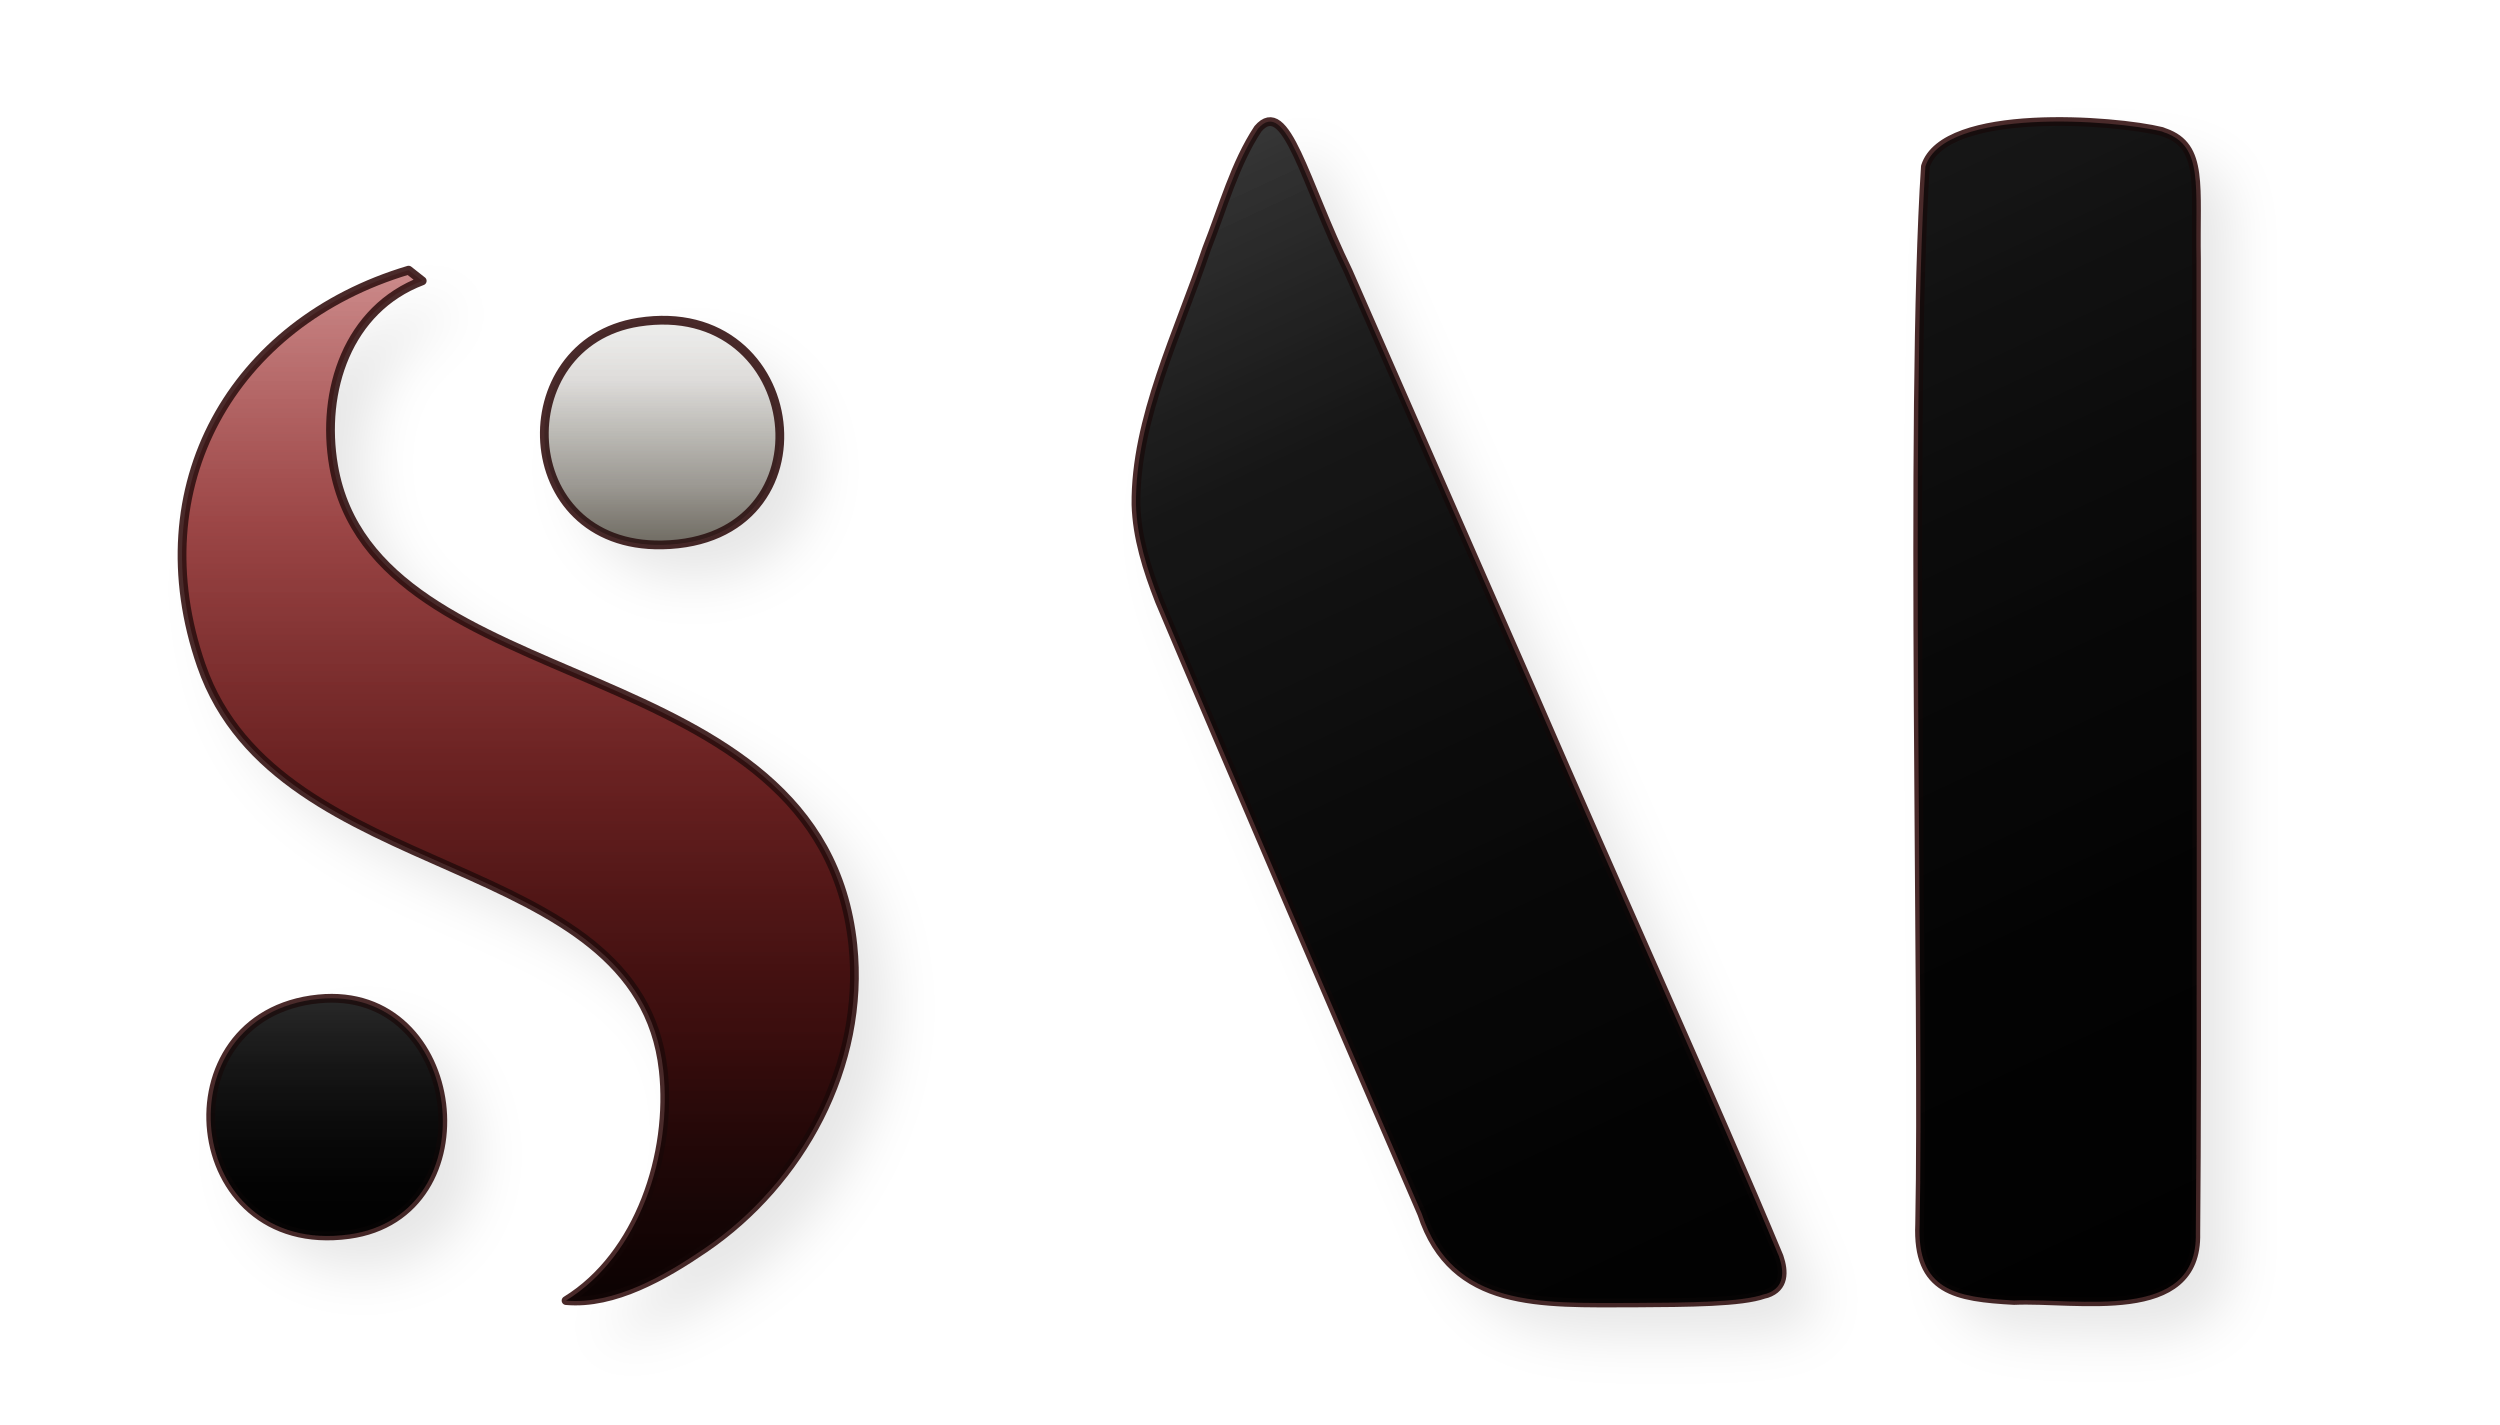
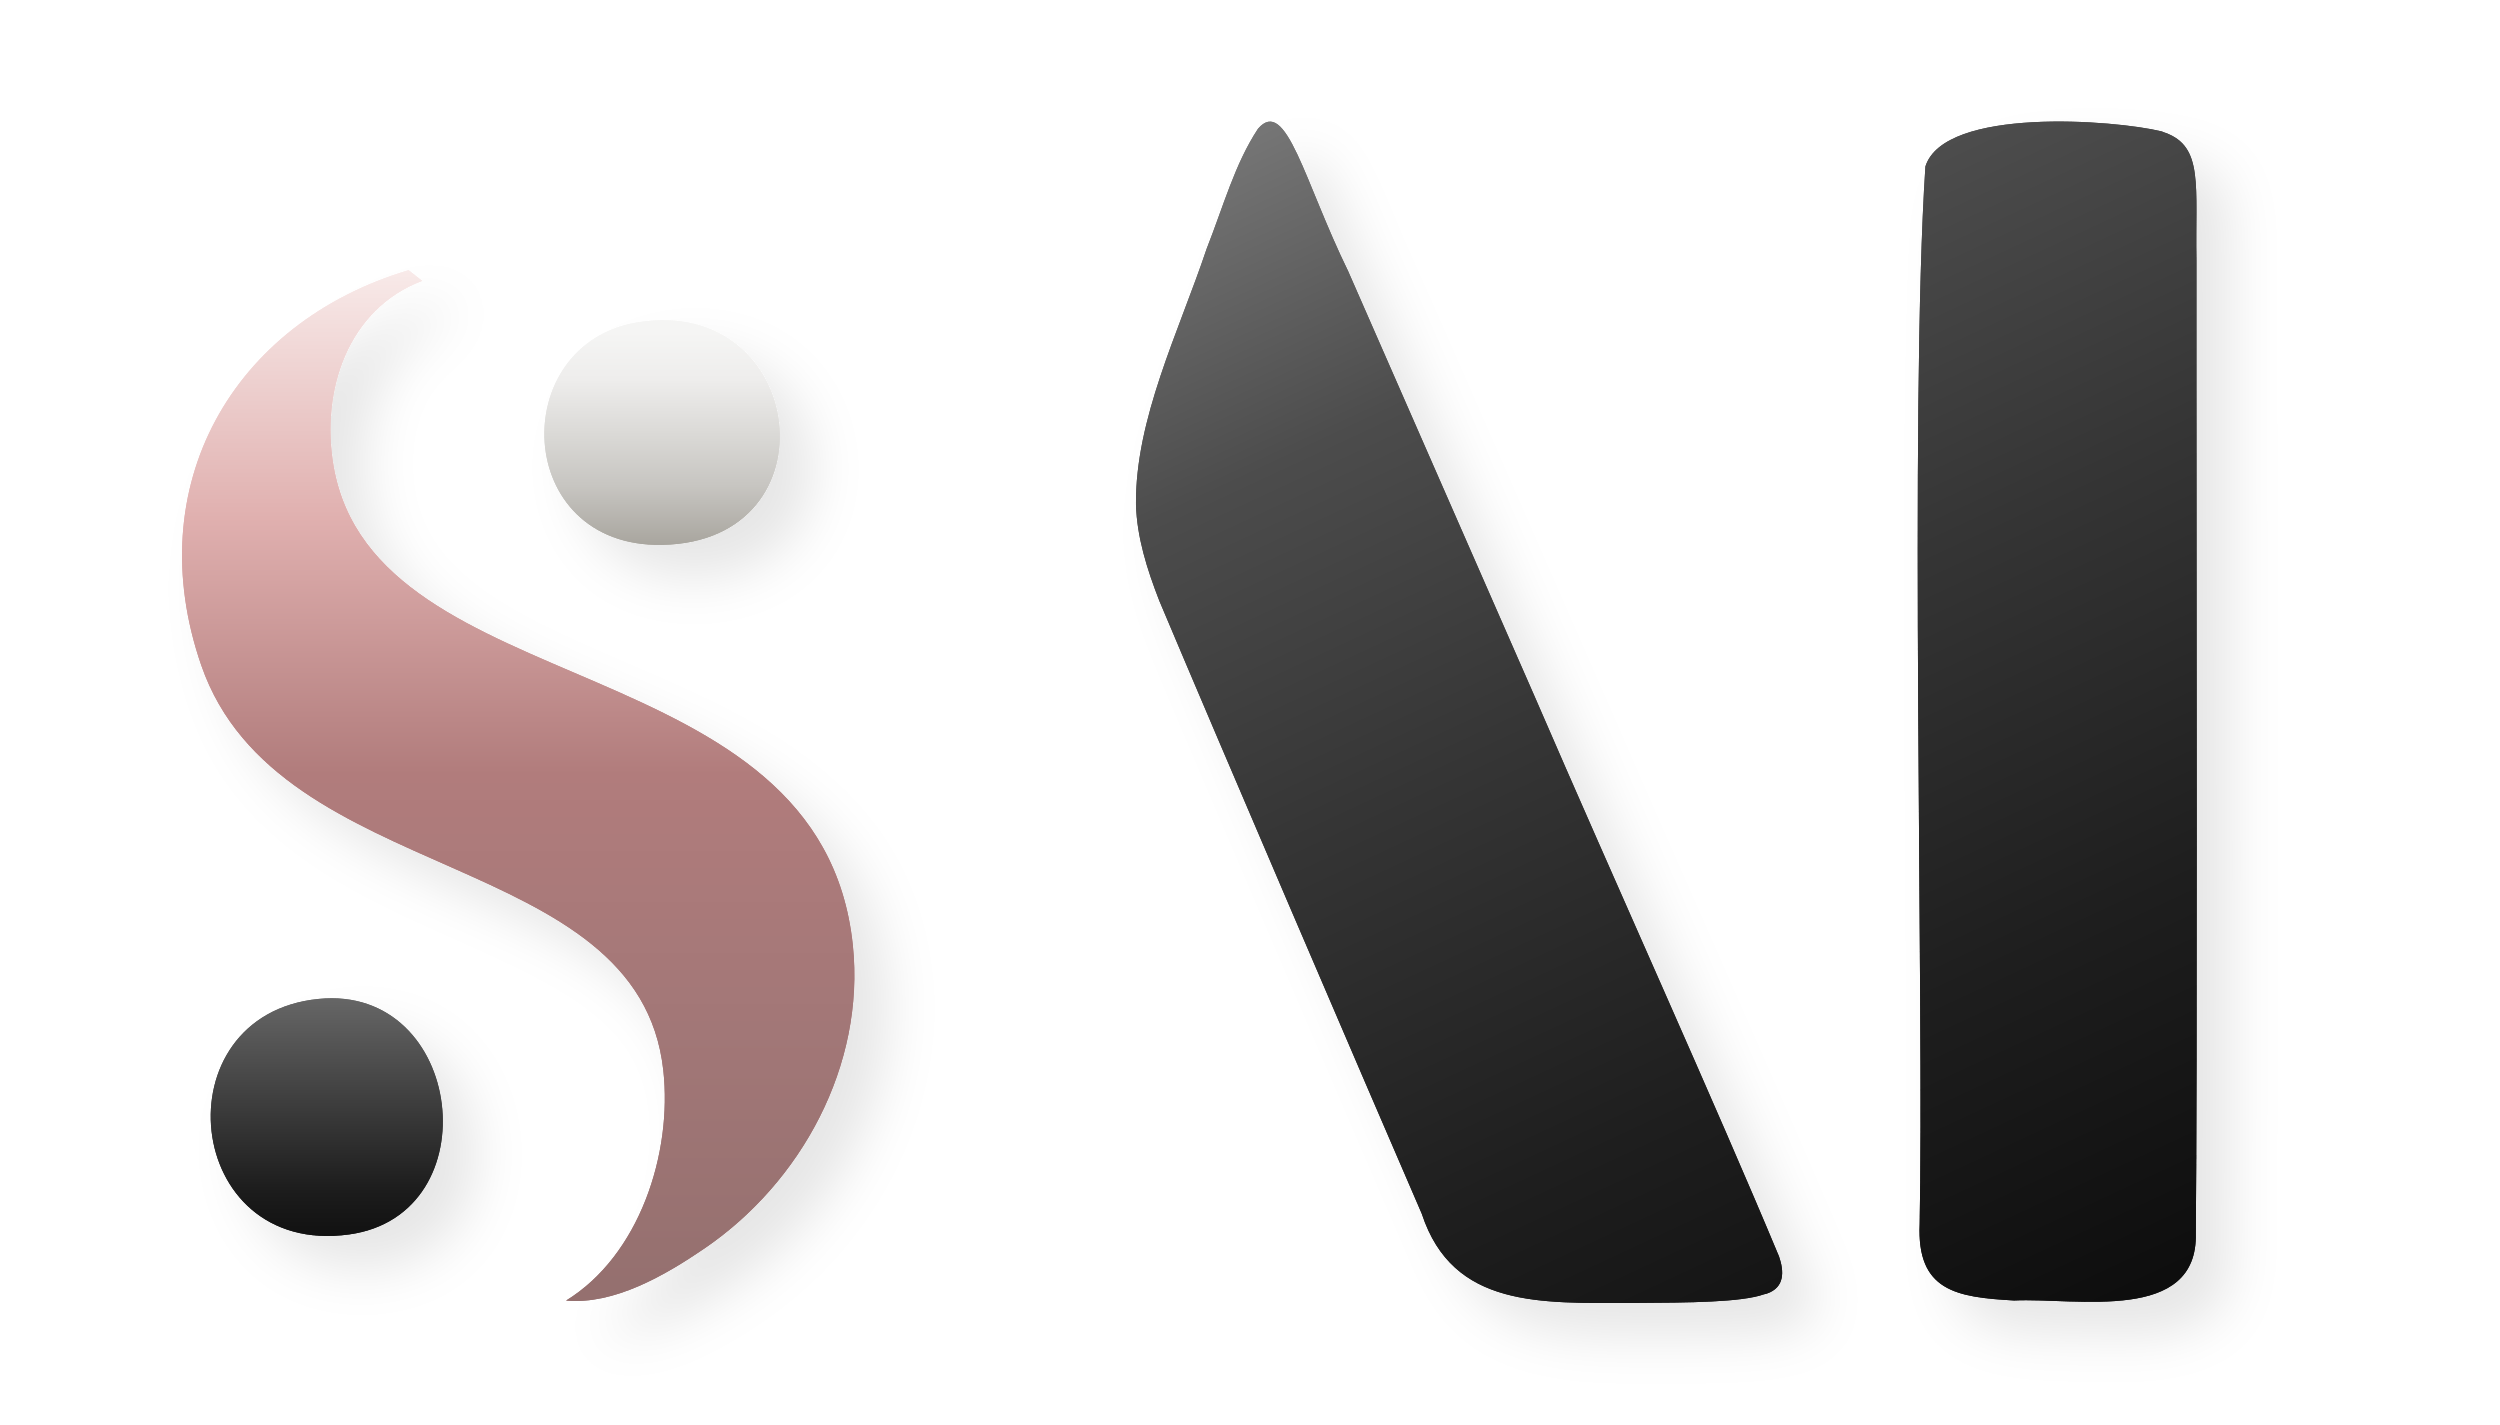
- <svg xmlns="http://www.w3.org/2000/svg" id="SotsiaalAI_Logo" viewBox="-30 -20 412.64 235.12" role="img" aria-labelledby="title desc" shape-rendering="auto" style="isolation:isolate">
+ <svg xmlns="http://www.w3.org/2000/svg" id="SotsiaalAI_Logo" viewBox="-30 -20 412.64 235.12" shape-rendering="geometricPrecision" role="img" aria-labelledby="title desc">
  <defs>
-     <style>
-       /* täited */
-       .st0 { fill: url(#linear-gradient2); }  /* parem tume “post” */
-       .st1 { fill: url(#linear-gradient1); }  /* Warm Clay “S” – tumedam */
-       .st2 { fill: url(#linear-gradient);  }  /* alumine täpp */
-       .st3 { fill: url(#linear-gradient3); }  /* ülemine täpp */
- 
-       /* baaskiht: täited ilma stroketa (vari joonistub siia) */
-       .logo-base path { stroke: transparent; }
- 
-       /* peamine sisemine kontuur – multiply (smust) */
-       .inner-stroke {
-         fill: none;
-         stroke: #4a2a2a;          /* sügav punakas-pruun */
-         stroke-width: 1.45;       /* smust-tundega paksem serv */
-         stroke-linecap: round;
-         stroke-linejoin: round;
-         vector-effect: non-scaling-stroke;
-         paint-order: fill stroke;
-         mix-blend-mode: multiply; /* tumendab täidet */
-         pointer-events: none;
-       }
- 
-       /* fallback serv – gradient-stroke (ilma blendita) */
-       .edge-gradient {
-         fill: none;
-         stroke: url(#edgeGradient);
-         stroke-width: 1.45;
-         stroke-linecap: round;
-         stroke-linejoin: round;
-         vector-effect: non-scaling-stroke;
-         paint-order: fill stroke;
-         pointer-events: none;
-       }
- 
-       /* mobiilis veidi peenem joon */
-       @media (max-width:640px){
-         .inner-stroke, .edge-gradient { stroke-width: 1.2; }
-       }
- 
-       /* nähtavus: vaikimisi BLEND peal, FALLBACK peidus */
-       .blend-layer { display: block; }
-       .edge-layer  { display: none; }
- 
-       /* kui juurel on klass 'no-blend', siis kasuta fallbacki */
-       svg.no-blend .blend-layer { display: none; }
-       svg.no-blend .edge-layer  { display: block; }
-     </style>
-     <linearGradient id="edgeGradient" x1="0%" y1="0%" x2="0%" y2="100%">
-       <stop offset="0" stop-color="#5a3434" />
-       <stop offset="0.5" stop-color="#4a2a2a" />
-       <stop offset="1" stop-color="#3a1e1e" />
-     </linearGradient>
-     <linearGradient id="linear-gradient" x1="23.93" y1="53.23" x2="23.93" y2="13.99" gradientTransform="translate(0 198) scale(1 -1)" gradientUnits="userSpaceOnUse">
+     <linearGradient id="gradA" x1="23.93" y1="53.23" x2="23.93" y2="13.99" gradientTransform="translate(0 198) scale(1 -1)" gradientUnits="userSpaceOnUse">
      <stop offset="0" stop-color="#666" />
      <stop offset=".5" stop-color="#383838" />
      <stop offset=".81" stop-color="#1c1c1c" />
      <stop offset="1" stop-color="#111" />
    </linearGradient>
-     <linearGradient id="linear-gradient1" x1="-2357.07" y1="631.23" x2="-2357.07" y2="630.23" gradientTransform="translate(261643.52 107427.14) scale(110.98 -170.15)" gradientUnits="userSpaceOnUse">
-       <stop offset="0" stop-color="#e5bebe" />
-       <stop offset=".25" stop-color="#c88787" />
-       <stop offset=".50" stop-color="#a45c5c" />
-       <stop offset=".75" stop-color="#7b3b3b" />
-       <stop offset="1" stop-color="#3a1b1b" />
+     <linearGradient id="gradB" x1="-2357.07" y1="631.23" x2="-2357.07" y2="630.23" gradientTransform="translate(261643.52 107427.14) scale(110.98 -170.15)" gradientUnits="userSpaceOnUse">
+       <stop offset="0" stop-color="#f9eceb" />
+       <stop offset=".25" stop-color="#e0b0af" />
+       <stop offset=".5" stop-color="#b17c7c" />
+       <stop offset=".75" stop-color="#a27777" />
+       <stop offset="1" stop-color="#95706f" />
    </linearGradient>
-     <linearGradient id="linear-gradient2" x1="217" y1="-667.61" x2="319.18" y2="-886.81" gradientTransform="translate(0 -684) scale(1 -1)" gradientUnits="userSpaceOnUse">
+     <linearGradient id="gradC" x1="217" y1="-667.61" x2="319.18" y2="-886.81" gradientTransform="translate(0 -684) scale(1 -1)" gradientUnits="userSpaceOnUse">
      <stop offset="0" stop-color="#757575" />
      <stop offset=".21" stop-color="#4c4c4c" />
      <stop offset=".45" stop-color="#353535" />
      <stop offset=".73" stop-color="#1e1e1e" />
      <stop offset="1" stop-color="#0c0c0c" />
    </linearGradient>
-     <linearGradient id="linear-gradient3" x1="79.28" y1="2706.86" x2="79.28" y2="2742.04" gradientTransform="translate(0 -2672)" gradientUnits="userSpaceOnUse">
+     <linearGradient id="gradD" x1="79.28" y1="2706.86" x2="79.28" y2="2742.04" gradientTransform="translate(0 -2672)" gradientUnits="userSpaceOnUse">
      <stop offset="0" stop-color="#f5f5f4" />
      <stop offset=".22" stop-color="#eeedec" />
      <stop offset=".48" stop-color="#dad9d6" />
      <stop offset=".72" stop-color="#c7c5c1" />
      <stop offset="1" stop-color="#a8a59e" />
    </linearGradient>
    <filter id="shadowSoft" x="-50%" y="-50%" width="200%" height="200%" color-interpolation-filters="sRGB">
-       <feDropShadow dx="5.5" dy="5.5" stdDeviation="1.8" flood-color="#000" flood-opacity=".60" />
-       <feDropShadow dx="5.5" dy="5.5" stdDeviation="3.2" flood-color="#000" flood-opacity=".22" />
-       <feDropShadow dx="5.5" dy="5.5" stdDeviation="4.2" flood-color="#000" flood-opacity=".10" />
+       <feDropShadow dx="5.5" dy="5.5" stdDeviation="1.8" flood-color="#000" flood-opacity="0.6" />
+       <feDropShadow dx="5.5" dy="5.5" stdDeviation="3.2" flood-color="#000" flood-opacity="0.22" />
+       <feDropShadow dx="5.5" dy="5.5" stdDeviation="4.2" flood-color="#000" flood-opacity="0.10" />
    </filter>
    <g id="logoShapes">
-       <path class="st2" d="M22.57,144.88c24.06-2.42,28.53,35.69,5,38.88-27.44,3.73-31.31-36.25-5-38.88Z" />
-       <path class="st1" d="M39.69,26.36c-12.26,4.64-16.78,18.13-14.62,30.58,6.83,39.48,80.51,29.4,85.7,79.06,2.07,19.86-8.55,39.22-24.54,50.1-6.48,4.42-14.88,9.28-22.8,8.57,12.09-7.44,17.57-24.24,16.05-38.01-4.05-36.82-63.52-30.11-76.25-66.81C-7.04,60.23,8.37,33.27,37.44,24.59l2.23,1.76Z" />
-       <path class="st0" d="M327.35,1.9c6.41,2.28,4.98,8.8,5.19,21.04v20.56c0,36.14.16,112.3-.11,140.07.37,14.89-19.71,10.6-30,11.08-9.49-.53-16.06-1.54-15.58-12.61.74-35.77-1.7-134.45.95-174.57,3.13-9.86,31.27-7.68,39-5.78l.53.21ZM261.16,193.63c-3.71,1.32-12.24,1.38-21.57,1.43-15.26,0-29.78.9-34.92-14.73-9.75-22.52-33.39-77.59-43.3-101.12-2.07-5.3-3.71-10.55-3.87-15.9-.16-14.1,7.05-28.51,11.66-42.24,2.76-7,4.66-14.04,8.48-19.82,4.66-5.41,7.63,8.69,14.89,23.53,10.33,23.53,20.09,45.84,30.79,70.22,13.3,30.74,29.84,67.25,40.33,92.42.85,2.49.9,5.09-2.01,6.09Z" />
-       <path class="st3" d="M75.38,33.18c27.75-4.37,32.82,36.21,3.92,36.76-24.7.47-25.74-33.32-3.92-36.76Z" />
+       <path fill="url(#gradA)" d="M22.57,144.88c24.06-2.42,28.53,35.69,5,38.88-27.44,3.73-31.31-36.25-5-38.88Z" />
+       <path fill="url(#gradB)" d="M39.69,26.36c-12.26,4.64-16.78,18.13-14.62,30.58,6.83,39.48,80.51,29.4,85.7,79.06,2.07,19.86-8.55,39.22-24.54,50.1-6.48,4.42-14.88,9.28-22.8,8.57,12.09-7.44,17.57-24.24,16.05-38.01-4.05-36.82-63.52-30.11-76.25-66.81C-7.04,60.23,8.37,33.27,37.44,24.59l2.23,1.76Z" />
+       <path fill="url(#gradC)" d="M327.35,1.9c6.41,2.28,4.98,8.8,5.19,21.04v20.56c0,36.14.16,112.3-.11,140.07.37,14.89-19.71,10.6-30,11.08-9.49-.53-16.06-1.54-15.58-12.61.74-35.77-1.7-134.45.95-174.57,3.13-9.86,31.27-7.68,39-5.78l.53.21ZM261.16,193.63c-3.71,1.32-12.24,1.38-21.57,1.43-15.26,0-29.78.9-34.92-14.73-9.75-22.52-33.39-77.59-43.3-101.12-2.07-5.3-3.71-10.55-3.87-15.9-.16-14.1,7.05-28.51,11.66-42.24,2.76-7,4.66-14.04,8.48-19.82,4.66-5.41,7.63,8.69,14.89,23.53,10.33,23.53,20.09,45.84,30.79,70.22,13.3,30.74,29.84,67.25,40.33,92.42.85,2.49.9,5.09-2.01,6.09Z" />
+       <path fill="url(#gradD)" d="M75.38,33.18c27.75-4.37,32.82,36.21,3.92,36.76-24.7.47-25.74-33.32-3.92-36.76Z" />
    </g>
  </defs>
-   <g class="logo-base" filter="url(#shadowSoft)">
+   <g filter="url(#shadowSoft)">
    <use href="#logoShapes" />
  </g>
-   <g class="blend-layer">
-     <use href="#logoShapes" class="inner-stroke" />
-   </g>
-   <g class="edge-layer">
-     <use href="#logoShapes" class="edge-gradient" />
+   <g>
+     <use href="#logoShapes" />
  </g>
</svg>
